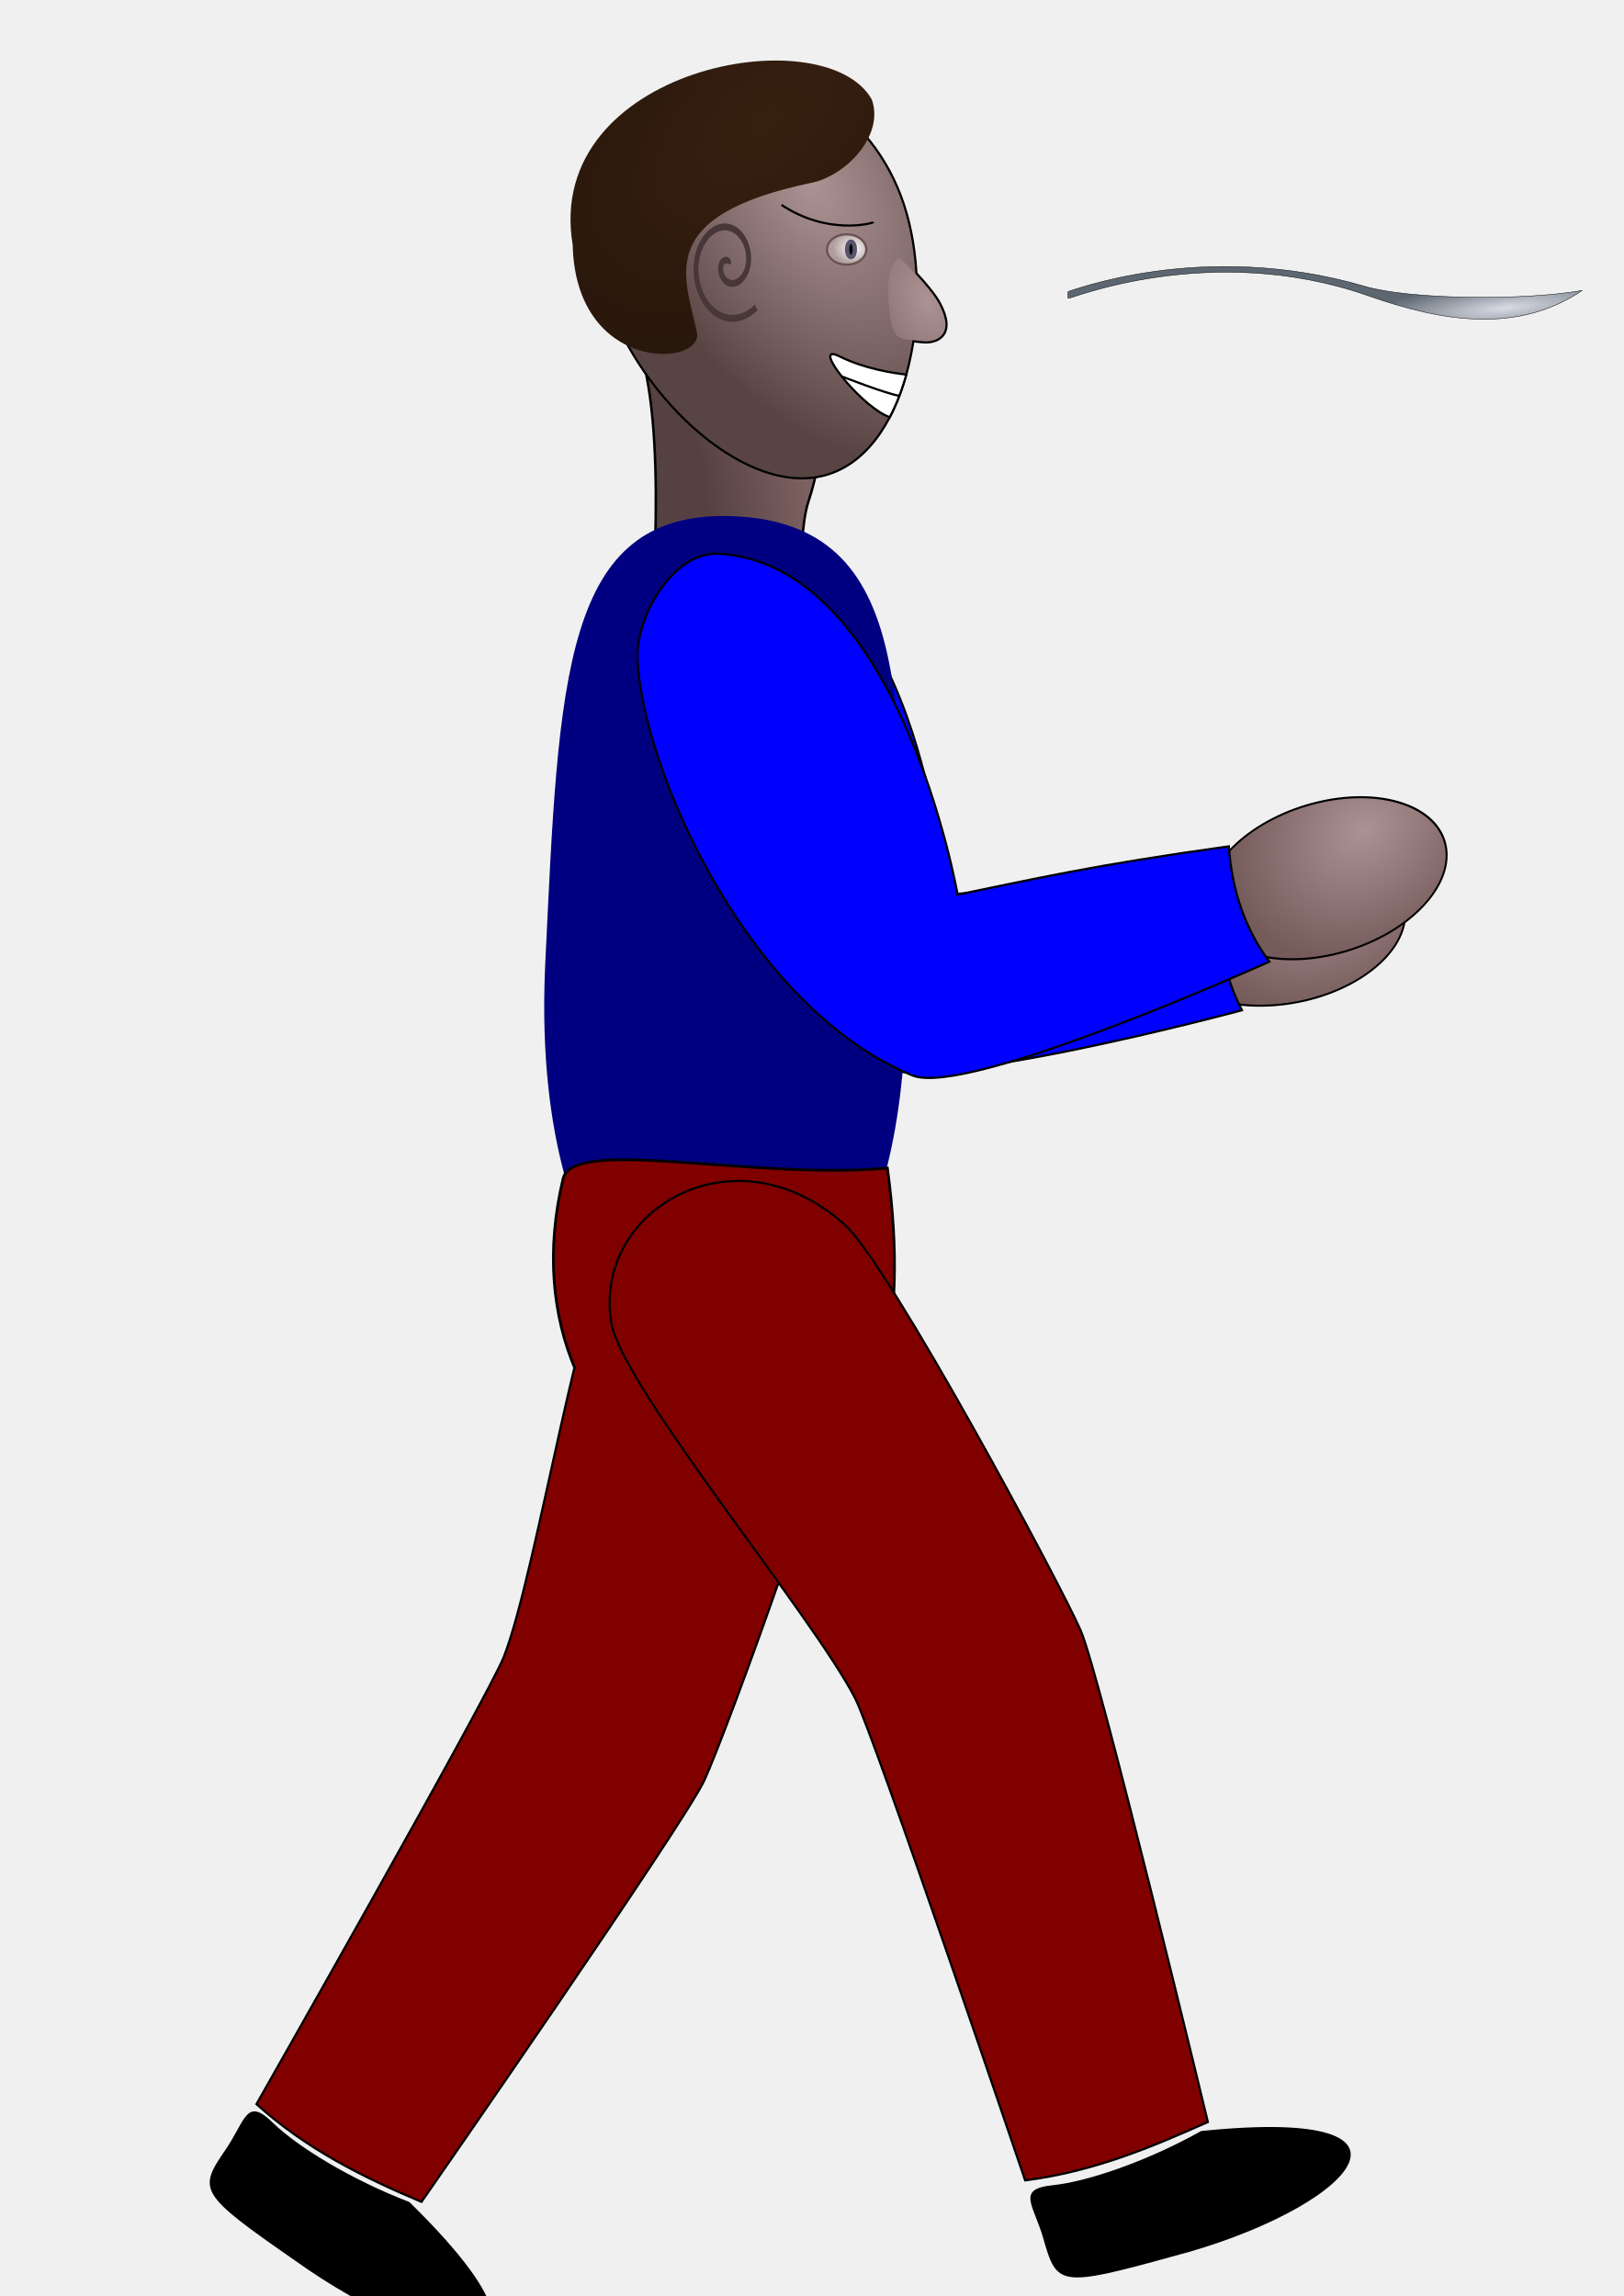
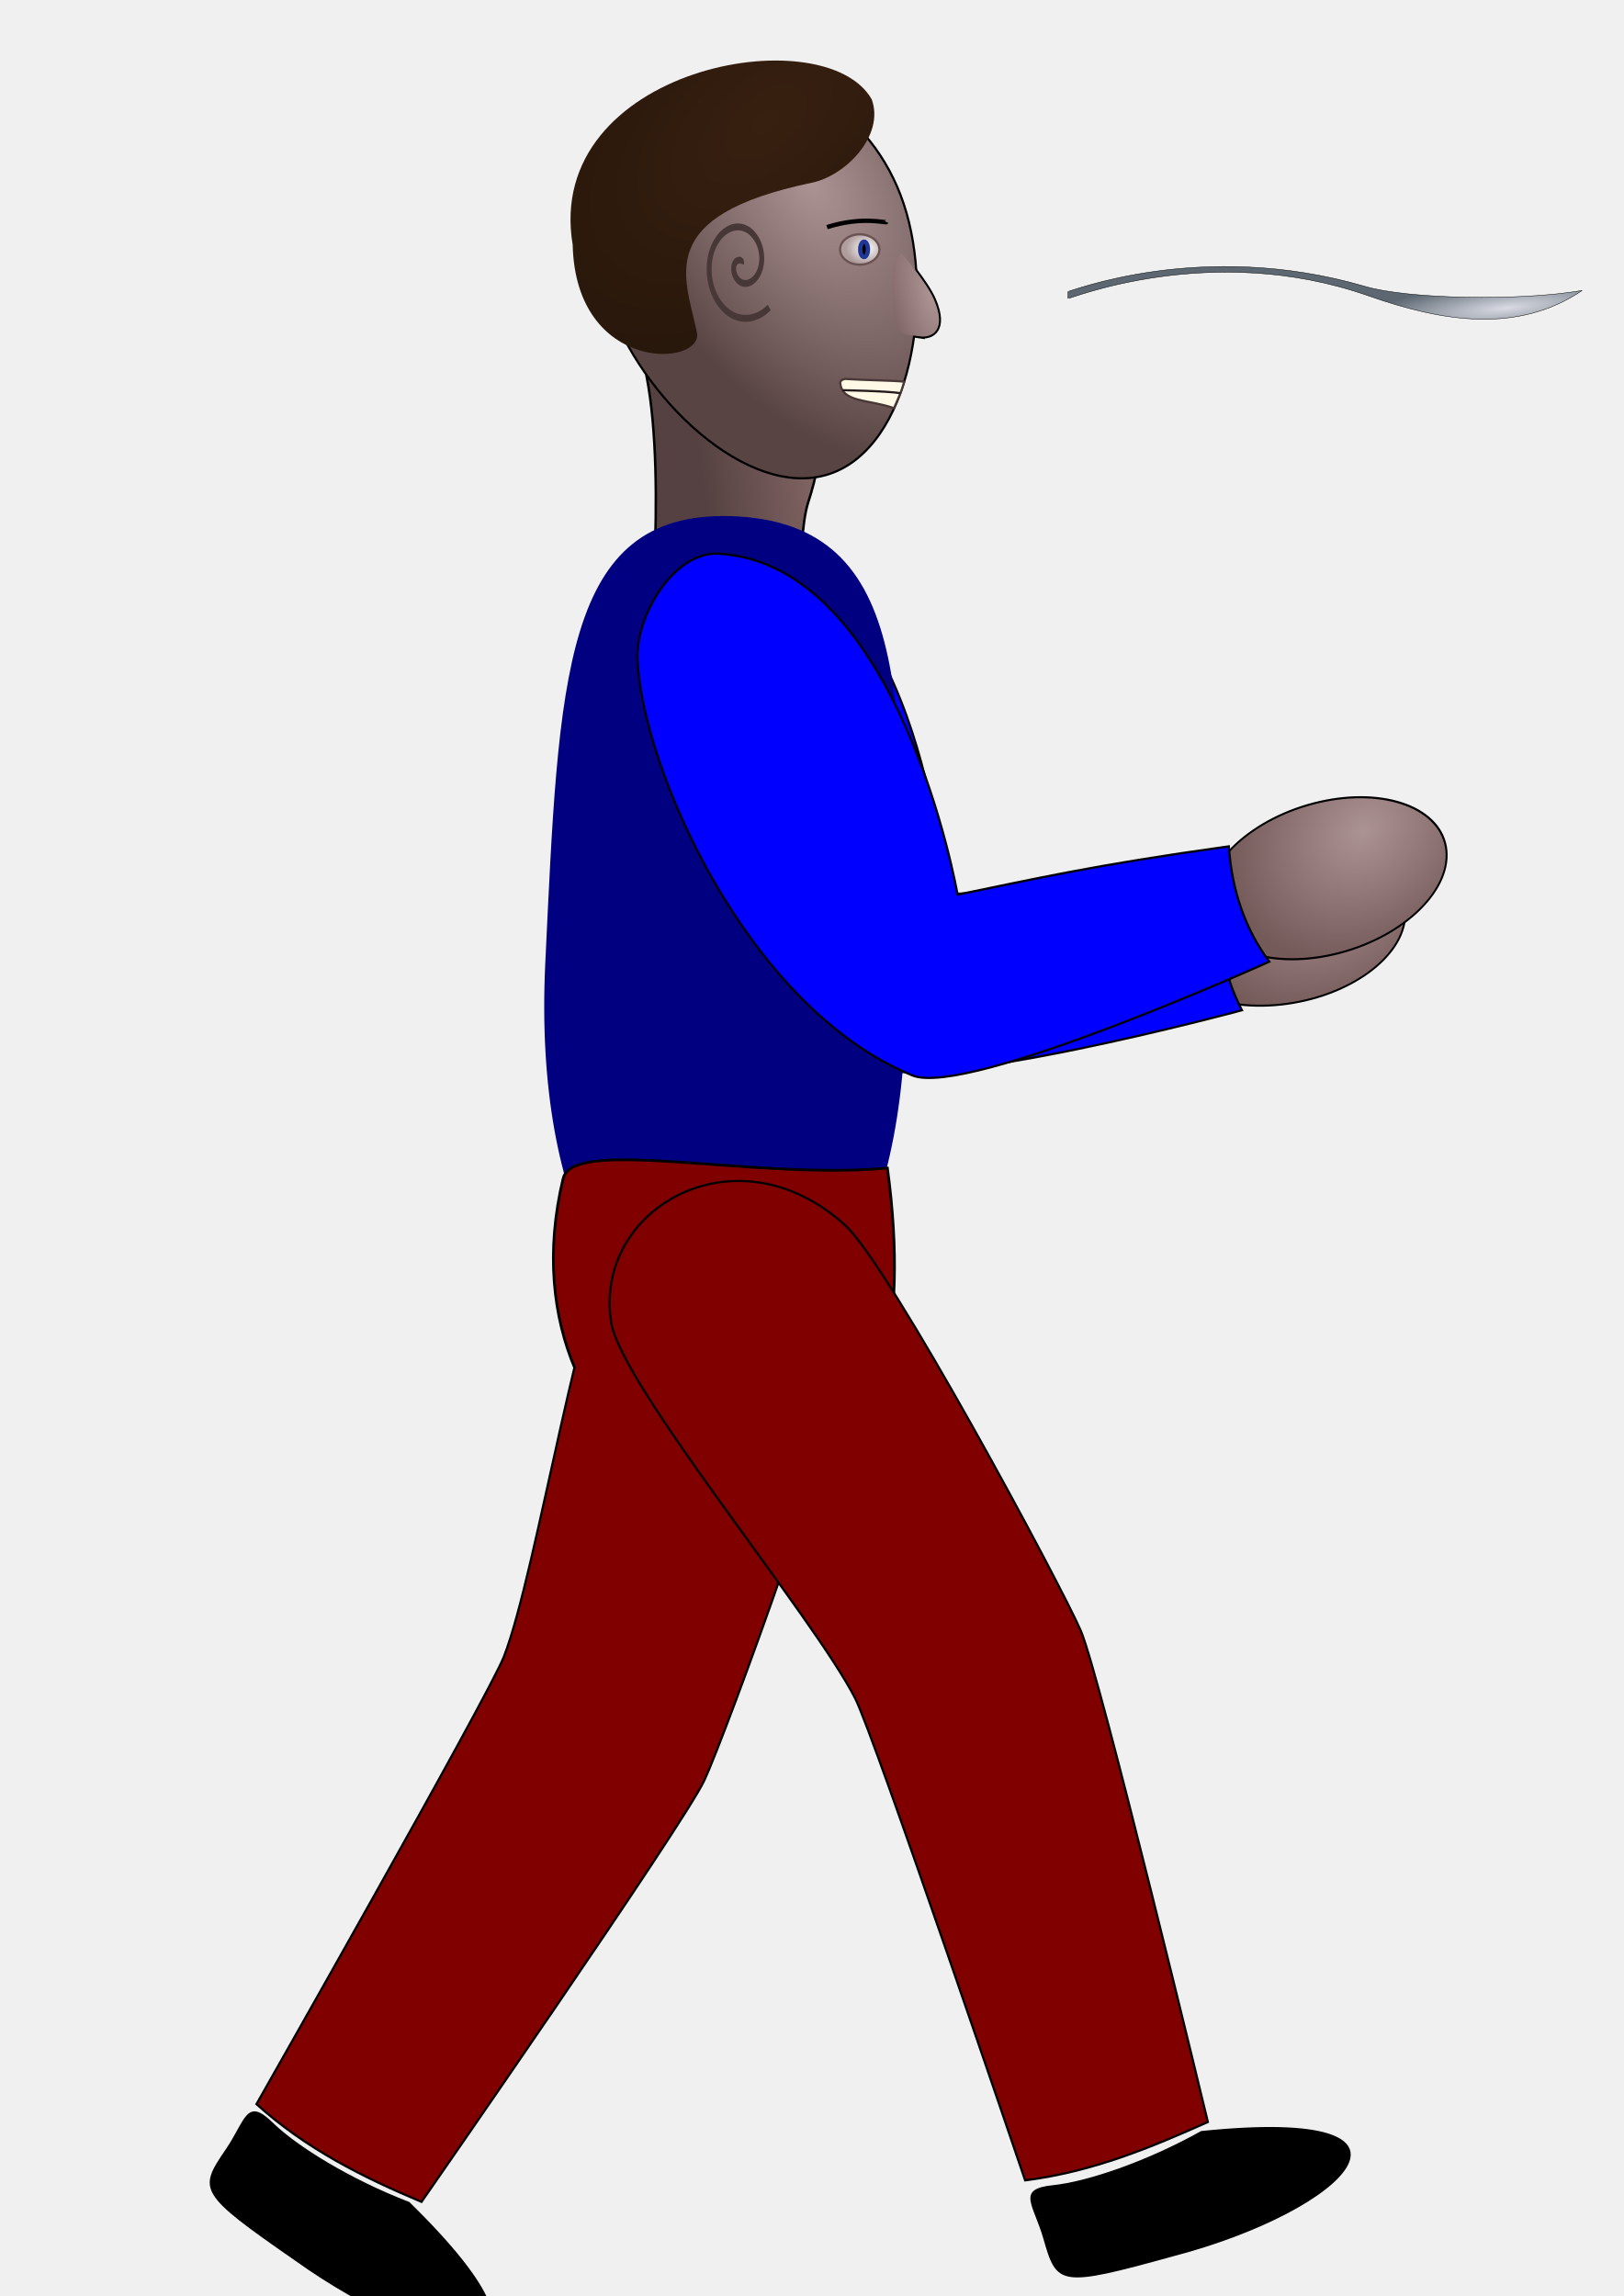
<svg xmlns="http://www.w3.org/2000/svg" xmlns:xlink="http://www.w3.org/1999/xlink" width="210mm" height="297mm" viewBox="0 0 744.094 1052.362" id="svg4242" version="1.1">
  <defs id="defs4244">
    <linearGradient id="linearGradient5017">
      <stop id="stop5019" offset="0" style="stop-color:#876868;stop-opacity:1" />
      <stop id="stop5021" offset="1" style="stop-color:#554141;stop-opacity:1" />
    </linearGradient>
    <linearGradient id="linearGradient5011">
      <stop id="stop5013" offset="0" style="stop-color:#ac9393;stop-opacity:1;" />
      <stop id="stop5015" offset="1" style="stop-color:#594444;stop-opacity:1" />
    </linearGradient>
    <linearGradient id="linearGradient4941">
      <stop style="stop-color:#382010;stop-opacity:1" offset="0" id="stop4943" />
      <stop style="stop-color:#28170b;stop-opacity:1" offset="1" id="stop4945" />
    </linearGradient>
    <linearGradient id="linearGradient4820">
      <stop style="stop-color:#ffffff;stop-opacity:1;" offset="0" id="stop4822" />
      <stop style="stop-color:#ffffff;stop-opacity:0.227" offset="1" id="stop4824" />
    </linearGradient>
    <linearGradient id="linearGradient4798">
      <stop style="stop-color:#ac9393;stop-opacity:1;" offset="0" id="stop4800" />
      <stop style="stop-color:#755a5a;stop-opacity:1" offset="1" id="stop4802" />
    </linearGradient>
    <radialGradient xlink:href="#linearGradient5011" id="radialGradient4806" cx="293.366" cy="379.051" fx="293.366" fy="379.051" r="73.767" gradientTransform="matrix(0.9902665,-0.6394274,1.047292,1.621916,-316.0629,-343.2889)" gradientUnits="userSpaceOnUse" />
    <linearGradient xlink:href="#linearGradient5017" id="linearGradient4814" x1="297.857" y1="531.648" x2="245" y2="538.791" gradientUnits="userSpaceOnUse" gradientTransform="matrix(1.096326,0,0,0.9996777,58.2091,-283.2686)" />
-     <radialGradient xlink:href="#linearGradient4820" id="radialGradient4826" cx="312.263" cy="397.065" fx="312.263" fy="397.065" r="10.631" gradientTransform="matrix(0.8932949,0,0,0.7060003,112.2058,-166.4863)" gradientUnits="userSpaceOnUse" />
-     <radialGradient xlink:href="#linearGradient4798" id="radialGradient4836" cx="346.531" cy="421.104" fx="346.531" fy="421.104" r="13.119" gradientTransform="matrix(2.895957,-1.205363,1.856937,4.461402,-1360.815,-1323.191)" gradientUnits="userSpaceOnUse" />
+     <radialGradient xlink:href="#linearGradient4820" id="radialGradient4826" cx="312.263" cy="397.065" fx="312.263" fy="397.065" r="10.631" gradientTransform="matrix(0.8932949,0,0,0.7060003,118.2058,-166.4863)" gradientUnits="userSpaceOnUse" />
+     <radialGradient xlink:href="#linearGradient4798" id="radialGradient4836" cx="346.531" cy="421.104" fx="346.531" fy="421.104" r="13.119" gradientTransform="matrix(2.364621,-1.200725,1.516235,4.444234,-1034.554,-1319.679)" gradientUnits="userSpaceOnUse" />
    <radialGradient xlink:href="#linearGradient4941" id="radialGradient4947" cx="272.703" cy="341.834" fx="272.703" fy="341.834" r="74.768" gradientTransform="matrix(-1.335401,1.149201,-0.6572678,-0.763762,939.7067,3.688634)" gradientUnits="userSpaceOnUse" />
-     <radialGradient xlink:href="#linearGradient4798" id="radialGradient4954" gradientUnits="userSpaceOnUse" gradientTransform="matrix(2.895957,-1.205363,1.856937,4.461402,-1360.815,-1323.191)" cx="346.531" cy="421.104" fx="346.531" fy="421.104" r="13.119" />
+     <radialGradient xlink:href="#linearGradient4798" id="radialGradient4954" gradientUnits="userSpaceOnUse" gradientTransform="matrix(1.686648,-0.834623,1.4831,4.460845,-784.9357,-1453.931)" cx="347.578" cy="421.587" fx="347.578" fy="421.587" r="13.119" />
    <radialGradient xlink:href="#linearGradient4798" id="radialGradient4981" cx="620.174" cy="483.604" fx="620.174" fy="483.604" r="65.535" gradientTransform="matrix(0.9706234,-3.2181257e-4,-0.05435371,0.8815405,15.63196,89.3515)" gradientUnits="userSpaceOnUse" />
    <radialGradient xlink:href="#linearGradient4798" id="radialGradient4993" gradientUnits="userSpaceOnUse" gradientTransform="matrix(0.9706234,-3.2181257e-4,-0.05435371,0.8815405,46.93659,46.05218)" cx="620.174" cy="483.604" fx="620.174" fy="483.604" r="65.535" />
    <radialGradient xlink:href="#linearGradient4206" id="radialGradient4216-4" cx="312.271" cy="663.094" fx="312.271" fy="663.094" r="117.851" gradientTransform="matrix(-0.5843274,0.05988495,-0.01093333,-0.106682,879.9805,193.2014)" gradientUnits="userSpaceOnUse" />
    <linearGradient id="linearGradient4206">
      <stop style="stop-color:#d9dbe4;stop-opacity:1" offset="0" id="stop4208" />
      <stop style="stop-color:#5c6771;stop-opacity:1" offset="1" id="stop4210" />
    </linearGradient>
  </defs>
  <g id="layer3" style="display:inline">
    <ellipse transform="matrix(0.99433,-0.106338,-0.02524939,0.9996812,0,0)" ry="35.068" rx="56.449" cy="489.737" cx="603.623" id="ellipse4991" style="display:inline;opacity:1;fill:url(#radialGradient4993);fill-opacity:1;stroke:#000000;stroke-width:0.928;stroke-miterlimit:4;stroke-dasharray:none;stroke-opacity:1" />
    <path id="path4989" d="m 341.799,247.198 c -19.913,-4.345 -33.977,12.673 -36.35,32.916 -5.744,48.982 23.841,165.257 93.89,208.246 23.189,14.231 169.804,-25.317 169.804,-25.317 -8.451,-16.323 -11.745,-34.705 -9.881,-55.147 -63.498,-1.448 -91.627,0.587 -126.227,1.984 0,0 -9.931,-144.941 -91.236,-162.683 z" style="display:inline;fill:#0000ff;fill-rule:evenodd;stroke:#000000;stroke-width:1px;stroke-linecap:butt;stroke-linejoin:miter;stroke-opacity:1" />
    <path style="display:inline;fill:#800000;fill-rule:evenodd;stroke:#000000;stroke-width:1;stroke-linecap:butt;stroke-linejoin:miter;stroke-miterlimit:4;stroke-dasharray:none;stroke-opacity:1" d="m 285.335,561.411 c 33.467,-40.943 105.251,-17.062 104.567,50.428 -0.28,27.594 -57.51,183.563 -67.11,204.163 -9.493,20.369 -129.627,193.217 -129.627,193.217 -26.693,-11.227 -52.71,-24.143 -75.63,-44.8 0,0 106.343,-187.084 113.362,-205.041 15.343,-39.257 35.863,-175.244 54.438,-197.968 z" id="path4960" />
    <path id="path4969" d="m 103.448,985.157 c 9.187,-13.486 9.351,-24.204 21.594,-12.22 11.052,10.818 35.567,25.983 62.533,36.335 82.978,81.168 14.68,74.881 -52.533,26.73 -44.453,-30.851 -44.258,-32.255 -31.595,-50.845 z" style="display:inline;opacity:1;fill:#000000;fill-opacity:1;stroke:none;stroke-width:1;stroke-miterlimit:4;stroke-dasharray:none;stroke-opacity:1" />
  </g>
  <g id="layer1" style="display:inline">
    <g id="g5028">
      <path id="rect4793" d="m 296.318,172.526 c 9.532,48.697 0,136.91 0,136.91 l 70.825,0 c 0,0 -2.659,-61.207 3.259,-79.296 31.453,-96.141 -79.665,-86.13 -74.084,-57.614 z" style="opacity:1;fill:url(#linearGradient4814);fill-opacity:1;stroke:#000000;stroke-width:1.127;stroke-miterlimit:4;stroke-dasharray:none;stroke-opacity:1" />
      <path id="path4949" d="m 414.955,441.394 c 7.438,243.989 -176.221,231.703 -165.067,0 6.272,-130.306 7.801,-207.206 85.081,-204.817 86.418,2.672 76.526,91.315 79.986,204.817 z" style="opacity:1;fill:#000080;fill-opacity:1;stroke:none;stroke-width:1;stroke-miterlimit:4;stroke-dasharray:none;stroke-opacity:1" />
      <path id="path4952" d="m 258.077,540.108 c 4.614,-19.214 87.741,0.87 148.59,-4.73 32.279,236.735 -186.806,163.869 -148.59,4.73 z" style="fill:#800000;fill-rule:evenodd;stroke:none;stroke-width:1.242px;stroke-linecap:butt;stroke-linejoin:miter;stroke-opacity:1" />
      <path id="path5023" d="m 404.633,627.361 c 5.879,-23.095 7.292,-53.43 2.035,-91.982 -39.932,3.675 -89.459,-3.711 -120.094,-3.793 -16.047,-0.043 -26.91,1.917 -28.496,8.521 -8.08,33.644 -4.658,63.432 5.457,87.254" style="fill:none;fill-rule:evenodd;stroke:#000000;stroke-width:1.242px;stroke-linecap:butt;stroke-linejoin:miter;stroke-opacity:1" />
-       <path id="path4838" d="m 422.242,156.325 c -9.173,-1.201 -12.992,0.86 -14.496,-12.687 -0.989,-8.909 -1.989,-22.36 4.538,-25.448 0,0 13.722,12.963 18.072,21.154 7.455,14.036 -0.954,17.919 -8.113,16.981 z" style="opacity:1;fill:url(#radialGradient4836);fill-opacity:1;stroke:#000000;stroke-width:2;stroke-miterlimit:4;stroke-dasharray:none;stroke-opacity:1" />
+       <path id="path4838" d="m 421.357,154.143 c -7.49,-1.197 -10.609,0.857 -11.837,-12.638 -0.807,-8.874 -1.624,-22.274 3.705,-25.35 0,0 11.204,12.913 14.756,21.072 6.087,13.982 -0.779,17.85 -6.625,16.915 z" style="opacity:1;fill:url(#radialGradient4836);fill-opacity:1;stroke:#000000;stroke-width:1.804;stroke-miterlimit:4;stroke-dasharray:none;stroke-opacity:1" />
      <path id="path4790" d="m 414.186,93.557 c 14.366,43.361 3.265,111.316 -34.101,123.696 -37.366,12.38 -86.846,-35.503 -101.212,-78.864 -14.366,-43.361 4.278,-88.548 41.644,-100.928 37.366,-12.38 79.303,12.736 93.669,56.097 z" style="opacity:1;fill:url(#radialGradient4806);fill-opacity:1;stroke:#000000;stroke-width:1;stroke-miterlimit:4;stroke-dasharray:none;stroke-opacity:1" />
-       <path id="path4816" d="m 358.158,93.928 c 21.242,14.1 41.84,8.425 42.143,7.857" style="fill:none;fill-rule:evenodd;stroke:#000000;stroke-width:1px;stroke-linecap:butt;stroke-linejoin:miter;stroke-opacity:1" />
-       <ellipse ry="6.955" rx="9.007" cy="114.349" cx="387.991" id="path4818" style="opacity:1;fill:url(#radialGradient4826);fill-opacity:1;stroke:#6c5353;stroke-width:1.038;stroke-miterlimit:4;stroke-dasharray:none;stroke-opacity:1" />
-       <ellipse ry="3.536" rx="1.768" cy="114.286" cx="389.98" id="path4828" style="opacity:1;fill:#000000;fill-opacity:1;stroke:#59536c;stroke-width:2;stroke-miterlimit:4;stroke-dasharray:none;stroke-opacity:1" />
-       <path style="opacity:1;fill:url(#radialGradient4954);fill-opacity:1;stroke:none;stroke-width:0.249;stroke-miterlimit:4;stroke-dasharray:none;stroke-opacity:1" d="m 422.242,156.325 c -9.173,-1.201 -12.992,0.86 -14.496,-12.687 -0.989,-8.909 -1.989,-22.36 4.538,-25.448 0,0 13.722,12.963 18.072,21.154 7.455,14.036 -0.954,17.919 -8.113,16.981 z" id="path4830" />
-       <path id="path4840" d="m 381.519,162.302 c -5.819,0.178 14.396,24.767 26.23,28.92 3.111,-5.929 5.641,-12.533 7.588,-19.545 -5.617,-0.604 -19.069,-2.568 -30.598,-8.336 -1.477,-0.739 -2.532,-1.06 -3.221,-1.039 z" style="fill:#ffffff;fill-rule:evenodd;stroke:#000000;stroke-width:1px;stroke-linecap:butt;stroke-linejoin:miter;stroke-opacity:1" />
-       <path id="path4845" d="m 385.77,172.537 c 0,0 20.206,7.915 26.519,8.925" style="fill:none;fill-rule:evenodd;stroke:#000000;stroke-width:1px;stroke-linecap:butt;stroke-linejoin:miter;stroke-opacity:1" />
-       <path transform="matrix(2.244431,0,0,-3.151894,-219.3171,1416.099)" d="m 246.477,410.915 c 0.152,0.76 -0.949,0.58 -1.263,0.253 -0.85,-0.886 -0.158,-2.271 0.758,-2.778 1.639,-0.907 3.605,0.17 4.293,1.768 1.009,2.345 -0.496,4.962 -2.778,5.808 -3.041,1.128 -6.327,-0.822 -7.324,-3.788 -1.254,-3.733 1.146,-7.697 4.798,-8.839 2.419,-0.756 5.099,-0.257 7.14,1.227" id="path4849" style="fill:none;fill-rule:evenodd;stroke:#483737;stroke-width:1px;stroke-linecap:butt;stroke-linejoin:miter;stroke-opacity:1" />
+       <path id="path4816" d="m 378.98,104.106 c 16.42,-5.186 27.019,-1.754 27.321,-2.321" style="fill:none;fill-rule:evenodd;stroke:#000000;stroke-width:2;stroke-linecap:butt;stroke-linejoin:miter;stroke-opacity:1;stroke-miterlimit:4;stroke-dasharray:none" />
+       <ellipse ry="6.955" rx="9.007" cy="114.349" cx="393.991" id="path4818" style="opacity:1;fill:url(#radialGradient4826);fill-opacity:1;stroke:#6c5353;stroke-width:1.038;stroke-miterlimit:4;stroke-dasharray:none;stroke-opacity:1" />
+       <ellipse ry="3.536" rx="1.768" cy="114.286" cx="395.98" id="path4828" style="opacity:1;fill:#000000;fill-opacity:1;stroke:#1f3797;stroke-width:2;stroke-miterlimit:4;stroke-dasharray:none;stroke-opacity:1" />
+       <path style="opacity:1;fill:url(#radialGradient4954);fill-opacity:1;stroke:none;stroke-width:0.249;stroke-miterlimit:4;stroke-dasharray:none;stroke-opacity:1" d="m 421.357,154.143 c -7.49,-1.197 -10.609,0.857 -11.837,-12.638 -0.807,-8.874 -1.624,-22.274 3.705,-25.35 0,0 11.204,12.913 14.756,21.072 6.087,13.982 -0.779,17.85 -6.625,16.915 z" id="path4830" />
+       <path id="path4840" d="m 385.055,175.56 c 0.844,9.027 12.801,7.376 24.635,11.529 2.286,-5.394 3.024,-6.384 4.703,-12.146 -5.617,-0.604 -18.134,-0.643 -26.748,-1.248 -1.255,-0.088 -2.688,0.806 -2.589,1.865 z" style="fill:#fff9e5;fill-opacity:1;fill-rule:evenodd;stroke:#483737;stroke-width:1px;stroke-linecap:butt;stroke-linejoin:miter;stroke-opacity:1" />
+       <path id="path4845" d="m 386.149,178.851 c 0,0 20.079,0.339 26.393,1.349" style="fill:none;fill-rule:evenodd;stroke:#241c1c;stroke-width:1px;stroke-linecap:butt;stroke-linejoin:miter;stroke-opacity:1" />
+       <path transform="matrix(2.244431,0,0,-3.151894,-213.3171,1416.099)" d="m 246.477,410.915 c 0.152,0.76 -0.949,0.58 -1.263,0.253 -0.85,-0.886 -0.158,-2.271 0.758,-2.778 1.639,-0.907 3.605,0.17 4.293,1.768 1.009,2.345 -0.496,4.962 -2.778,5.808 -3.041,1.128 -6.327,-0.822 -7.324,-3.788 -1.254,-3.733 1.146,-7.697 4.798,-8.839 2.419,-0.756 5.099,-0.257 7.14,1.227" id="path4849" style="fill:none;fill-rule:evenodd;stroke:#483737;stroke-width:1px;stroke-linecap:butt;stroke-linejoin:miter;stroke-opacity:1" />
      <path id="path4851" d="m 319.37,152.314 c 3.317,15.839 -55.482,19.222 -56.928,-40.07 -13.53,-81.286 115.392,-104.83 137.056,-66.692 5.963,16.528 -11.852,34.936 -27.38,38.176 -72.92,15.214 -58.103,43.011 -52.747,68.586 z" style="opacity:1;fill:url(#radialGradient4947);fill-opacity:1;stroke:none;stroke-width:1;stroke-miterlimit:4;stroke-dasharray:none;stroke-opacity:1" />
    </g>
-     <path id="path4199-4" d="m 627.084,135.578 c -72.133,-25.352 -137.586,1.853 -137.647,1.245 l 0,-3.263 c 0.033,0.609 60.903,-24.36 136.269,-2.247 19.402,5.692 70.278,6.818 99.363,1.822 -29.278,19.765 -63.595,14.531 -97.985,2.444 z" style="fill:url(#radialGradient4216-4);fill-opacity:1;fill-rule:evenodd;stroke:#000000;stroke-width:0.2;stroke-linecap:butt;stroke-linejoin:miter;stroke-miterlimit:4;stroke-dasharray:none;stroke-opacity:1" />
  </g>
  <g id="layer2" style="display:inline">
+     <g id="layer4">
+       <path id="path4199-4" d="m 627.084,135.578 c -72.133,-25.352 -137.586,1.853 -137.647,1.245 l 0,-3.263 c 0.033,0.609 60.903,-24.36 136.269,-2.247 19.402,5.692 70.278,6.818 99.363,1.822 -29.278,19.765 -63.595,14.531 -97.985,2.444 z" style="display:inline;fill:url(#radialGradient4216-4);fill-opacity:1;fill-rule:evenodd;stroke:#000000;stroke-width:0.2;stroke-linecap:butt;stroke-linejoin:miter;stroke-miterlimit:4;stroke-dasharray:none;stroke-opacity:1" />
+     </g>
    <ellipse style="display:inline;opacity:1;fill:url(#radialGradient4981);fill-opacity:1;stroke:#000000;stroke-width:0.928;stroke-miterlimit:4;stroke-dasharray:none;stroke-opacity:1" id="path4971" cx="572.318" cy="533.036" rx="56.449" ry="35.068" transform="matrix(0.9746106,-0.2239067,0.09389117,0.9955825,0,0)" />
    <path style="display:inline;opacity:1;fill:#000000;fill-opacity:1;stroke:none;stroke-width:1;stroke-miterlimit:4;stroke-dasharray:none;stroke-opacity:1" d="m 478.113,1025.986 c -4.49,-15.688 -12.623,-22.67 4.42,-24.415 15.385,-1.575 42.723,-10.719 67.929,-24.825 115.468,-11.862 66.948,36.614 -13.057,57.478 -52.148,14.435 -53.104,13.387 -59.293,-8.238 z" id="path4966" />
    <path style="display:inline;fill:#0000ff;fill-rule:evenodd;stroke:#000000;stroke-width:1px;stroke-linecap:butt;stroke-linejoin:miter;stroke-opacity:1" d="m 329.286,253.791 c -20.352,-1.105 -38.037,28.209 -37.143,48.571 2.162,49.27 49.959,159.318 125.98,190.553 25.166,10.34 163.571,-52.143 163.571,-52.143 -10.952,-14.762 -17.143,-32.381 -18.571,-52.857 -62.912,8.724 -90.354,15.23 -124.286,22.143 0,0 -26.456,-151.755 -109.552,-156.268 z" id="path4964" />
    <path id="path4962" d="m 280.11,606.189 c -8.36,-52.216 57.183,-89.994 107.167,-44.639 20.436,18.544 98.97,164.948 107.986,185.81 8.915,20.628 58.266,225.258 58.266,225.258 -25.931,11.558 -52.194,22.673 -83.733,26.753 0,0 -69.153,-203.782 -77.909,-220.959 C 372.742,740.862 284.75,635.17 280.11,606.189 Z" style="display:inline;fill:#800000;fill-rule:evenodd;stroke:#000000;stroke-width:1;stroke-linecap:butt;stroke-linejoin:miter;stroke-miterlimit:4;stroke-dasharray:none;stroke-opacity:1" />
  </g>
</svg>
